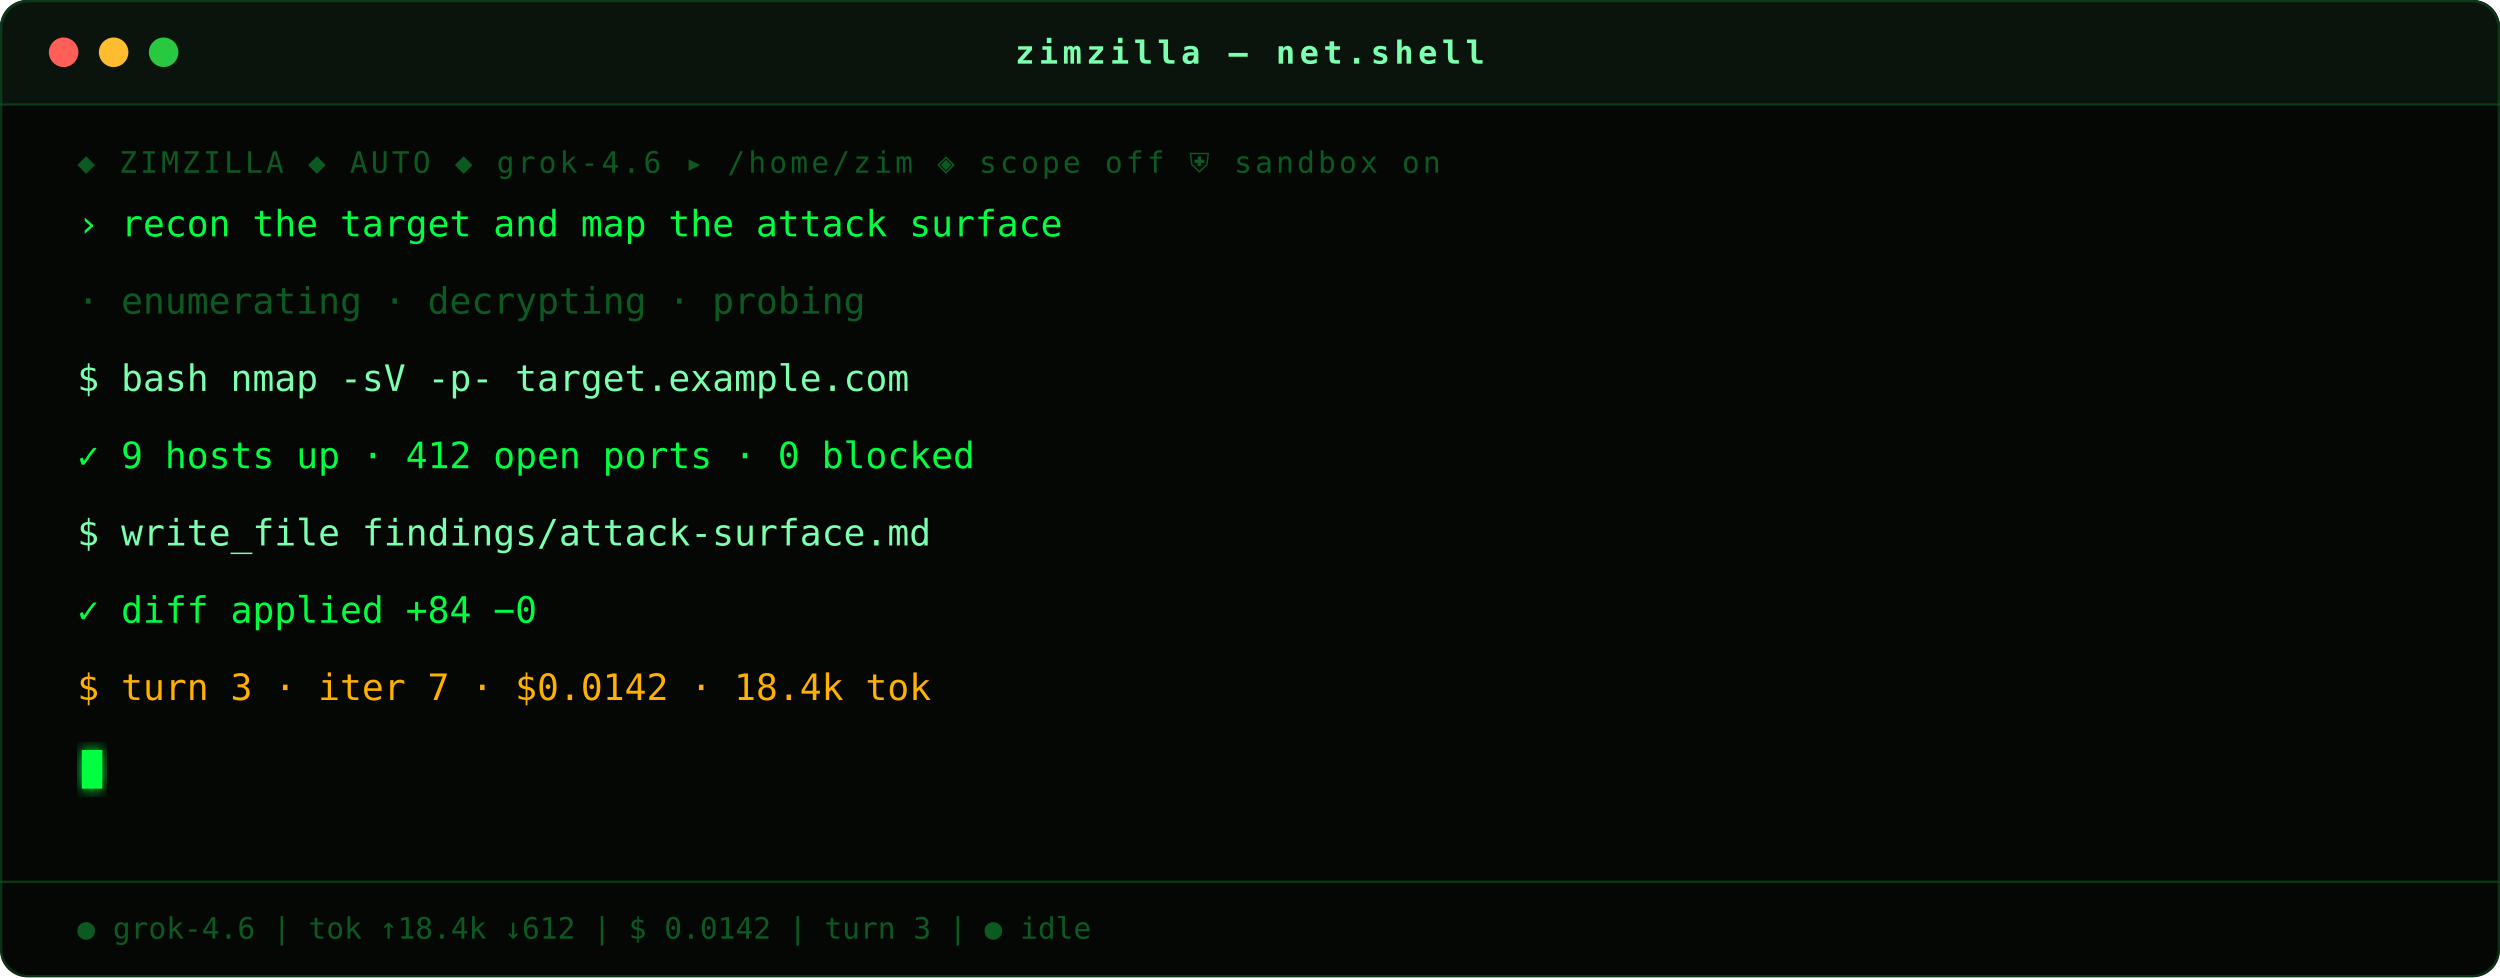
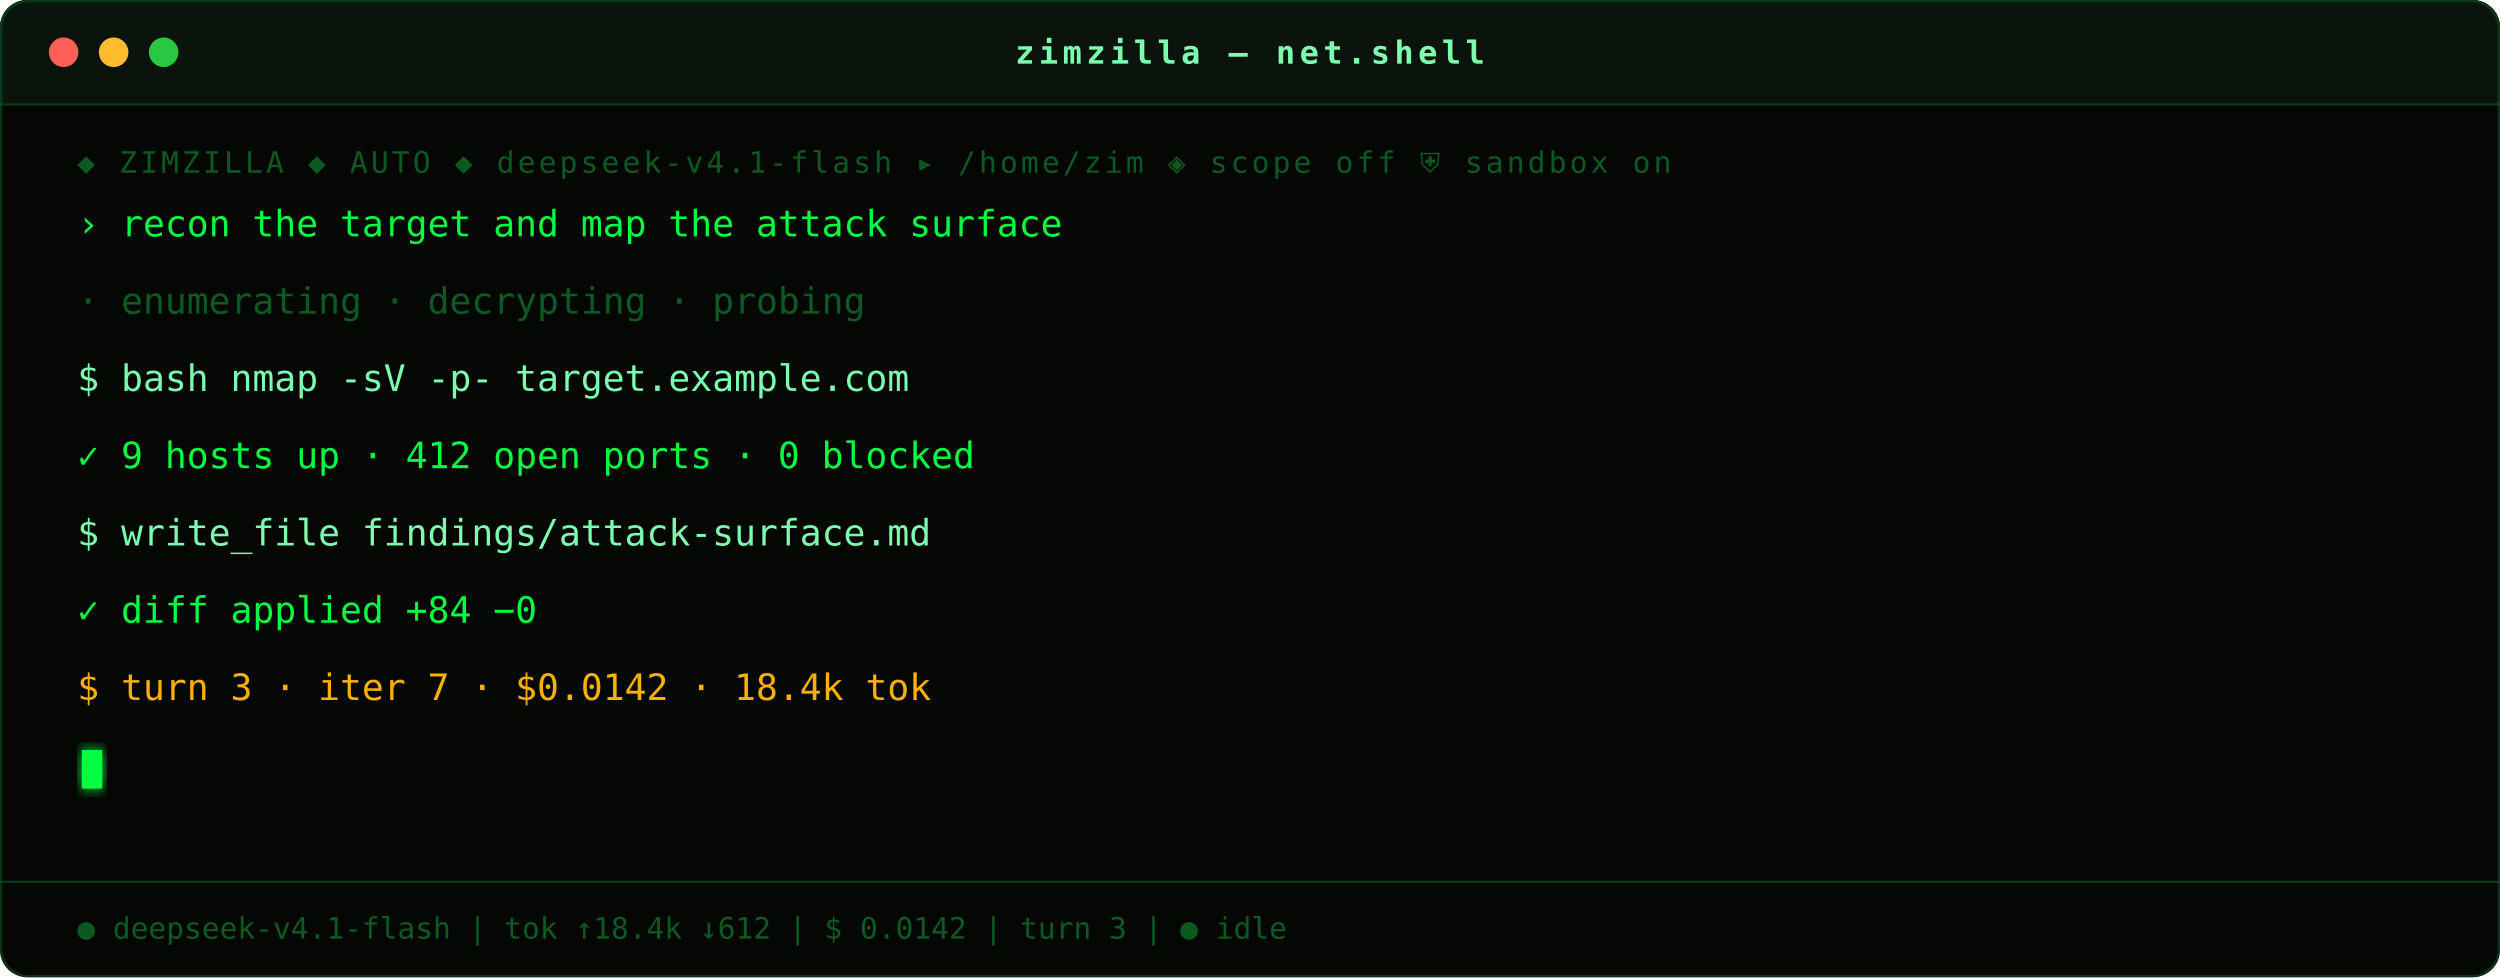
<svg xmlns="http://www.w3.org/2000/svg" viewBox="0 0 1100 430" width="1100" height="430" role="img" aria-label="ZIMZILLA session">
  <defs>
    <clipPath id="tframe">
      <rect x="0" y="0" width="1100" height="430" rx="12" />
    </clipPath>
    <filter id="tglow" x="-20%" y="-20%" width="140%" height="140%">
      <feGaussianBlur stdDeviation="3.5" result="b" />
      <feMerge>
        <feMergeNode in="b" />
        <feMergeNode in="SourceGraphic" />
      </feMerge>
    </filter>
  </defs>
  <style>
    /* Opacity is never animated: a staggered fade would leave every line
       invisible during its own delay, which is exactly what a renderer that
       ignores animation (or samples frame zero) would show. Only the slide
       moves, so the text is legible in every renderer and still animates in. */
    .ln { font: 16px ui-monospace, SFMono-Regular, Menlo, Consolas, monospace;
           animation: rise .5s ease-out backwards; }
    @keyframes rise { from { transform: translateY(8px); }
                       to   { transform: translateY(0); } }
    .cur { animation: blink 1.05s steps(1,end) infinite; }
    @keyframes blink { 0%,49% { opacity: 1; } 50%,100% { opacity: 0; } }
    .title { font: 600 14px ui-monospace, SFMono-Regular, Menlo, Consolas, monospace;
              letter-spacing: 2px; fill: #7dffb0; }
    @media (prefers-reduced-motion: reduce) {
      .ln { animation: none; opacity: 1; } .cur { animation: none; }
    }
  </style>
  <g clip-path="url(#tframe)">
    <rect width="1100" height="430" fill="#040704" />
    <rect width="1100" height="46" fill="#0a140c" />
    <circle cx="28" cy="23" r="6.5" fill="#ff5f57" />
    <circle cx="50" cy="23" r="6.5" fill="#febc2e" />
    <circle cx="72" cy="23" r="6.5" fill="#28c840" />
    <text class="title" x="550" y="28" text-anchor="middle">zimzilla — net.shell</text>
    <line x1="0" y1="46" x2="1100" y2="46" stroke="#0c5a22" stroke-opacity="0.6" />
    <text x="34" y="76" fill="#0c5a22" style="font:13px ui-monospace,Menlo,monospace;letter-spacing:1.4px">
-       ◆ ZIMZILLA   ◆ AUTO   ◆ grok-4.6   ▸ /home/zim   ◈ scope off   ⛨ sandbox on
+       ◆ ZIMZILLA   ◆ AUTO   ◆ deepseek-v4.1-flash   ▸ /home/zim   ◈ scope off   ⛨ sandbox on
    </text>
    <text class="ln" x="34" y="104" fill="#00ff41" style="animation-delay:0.55s">› recon the target and map the attack surface</text>
    <text class="ln" x="34" y="138" fill="#0c5a22" style="animation-delay:1.17s">  · enumerating · decrypting · probing</text>
    <text class="ln" x="34" y="172" fill="#7dffb0" style="animation-delay:1.79s">$ bash  nmap -sV -p- target.example.com</text>
    <text class="ln" x="34" y="206" fill="#00ff41" style="animation-delay:2.41s">  ✓ 9 hosts up · 412 open ports · 0 blocked</text>
    <text class="ln" x="34" y="240" fill="#7dffb0" style="animation-delay:3.03s">$ write_file  findings/attack-surface.md</text>
    <text class="ln" x="34" y="274" fill="#00ff41" style="animation-delay:3.65s">  ✓ diff applied  +84 −0</text>
    <text class="ln" x="34" y="308" fill="#ffb000" style="animation-delay:4.27s">$ turn 3 · iter 7 · $0.0142 · 18.4k tok</text>
    <rect class="cur" x="36" y="330" width="9" height="17" fill="#00ff41" filter="url(#tglow)" />
    <line x1="0" y1="388" x2="1100" y2="388" stroke="#0c5a22" stroke-opacity="0.6" />
    <text x="34" y="413" fill="#0c5a22" style="font:13px ui-monospace,Menlo,monospace">
-       ● grok-4.6   |   tok ↑18.4k ↓612   |   $ 0.0142   |   turn 3   |   ● idle
+       ● deepseek-v4.1-flash   |   tok ↑18.4k ↓612   |   $ 0.0142   |   turn 3   |   ● idle
    </text>
    <rect x="0.5" y="0.5" width="1099" height="429" rx="12" fill="none" stroke="#0c5a22" stroke-opacity="0.55" />
  </g>
</svg>
